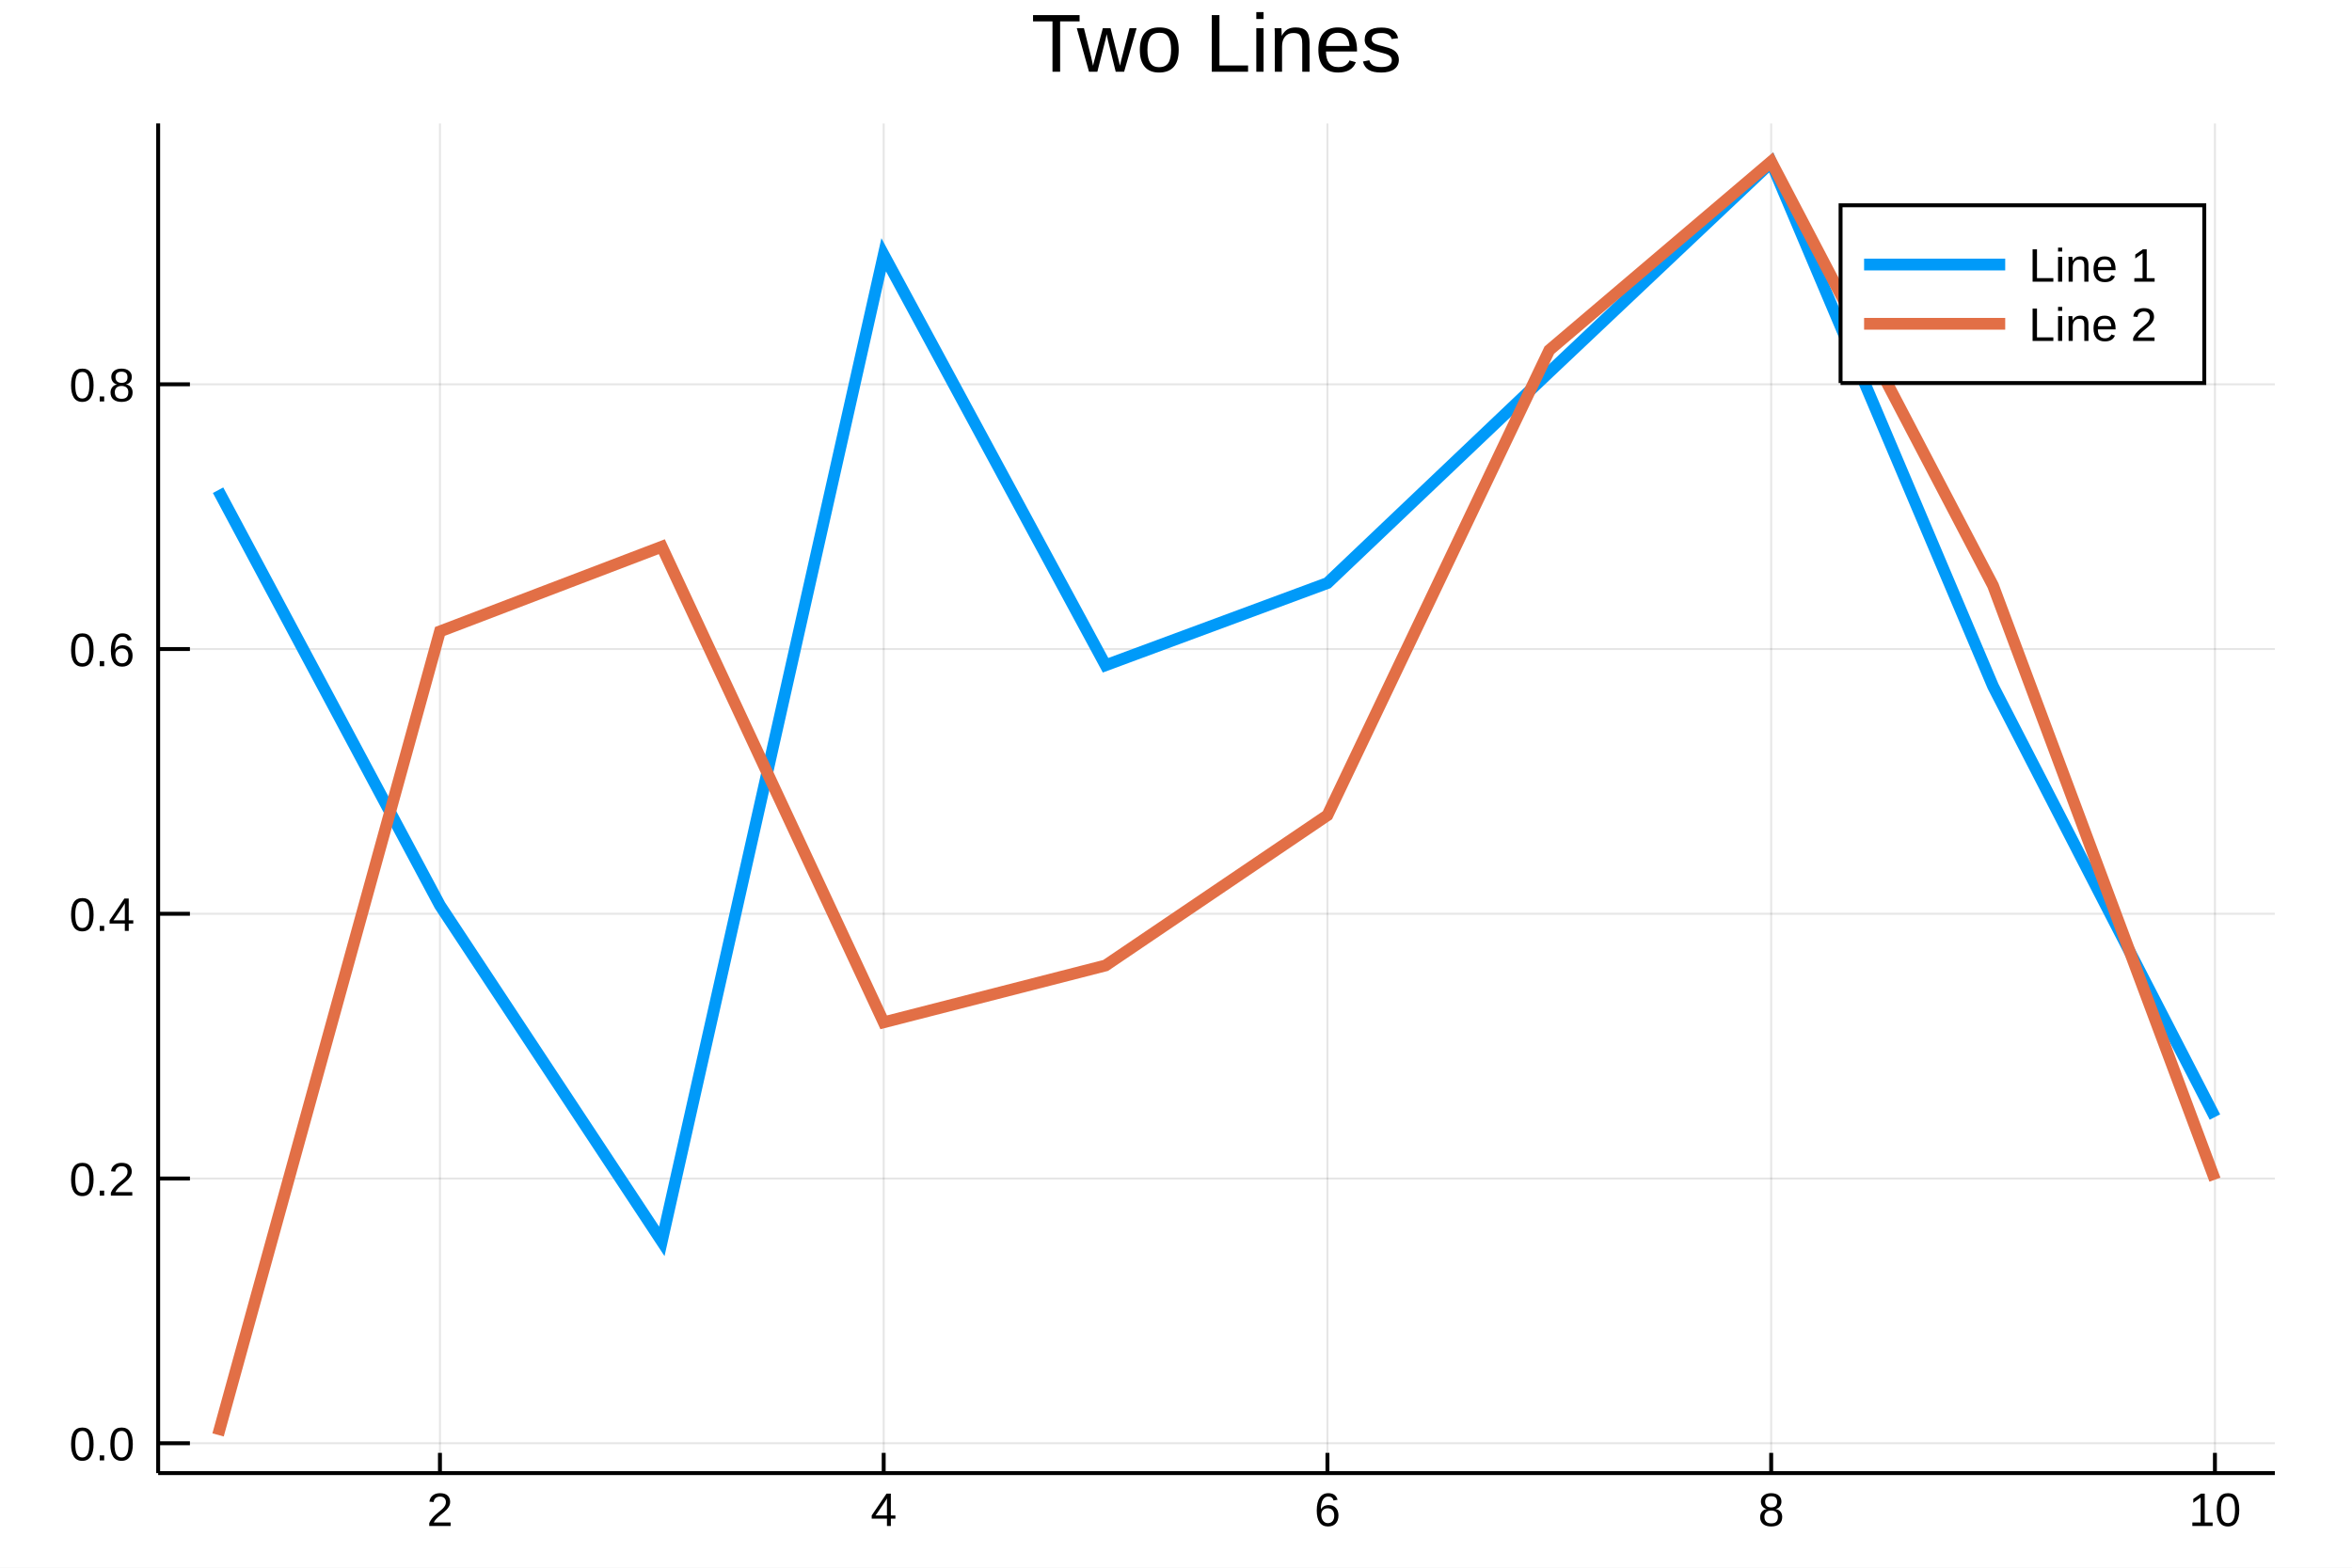
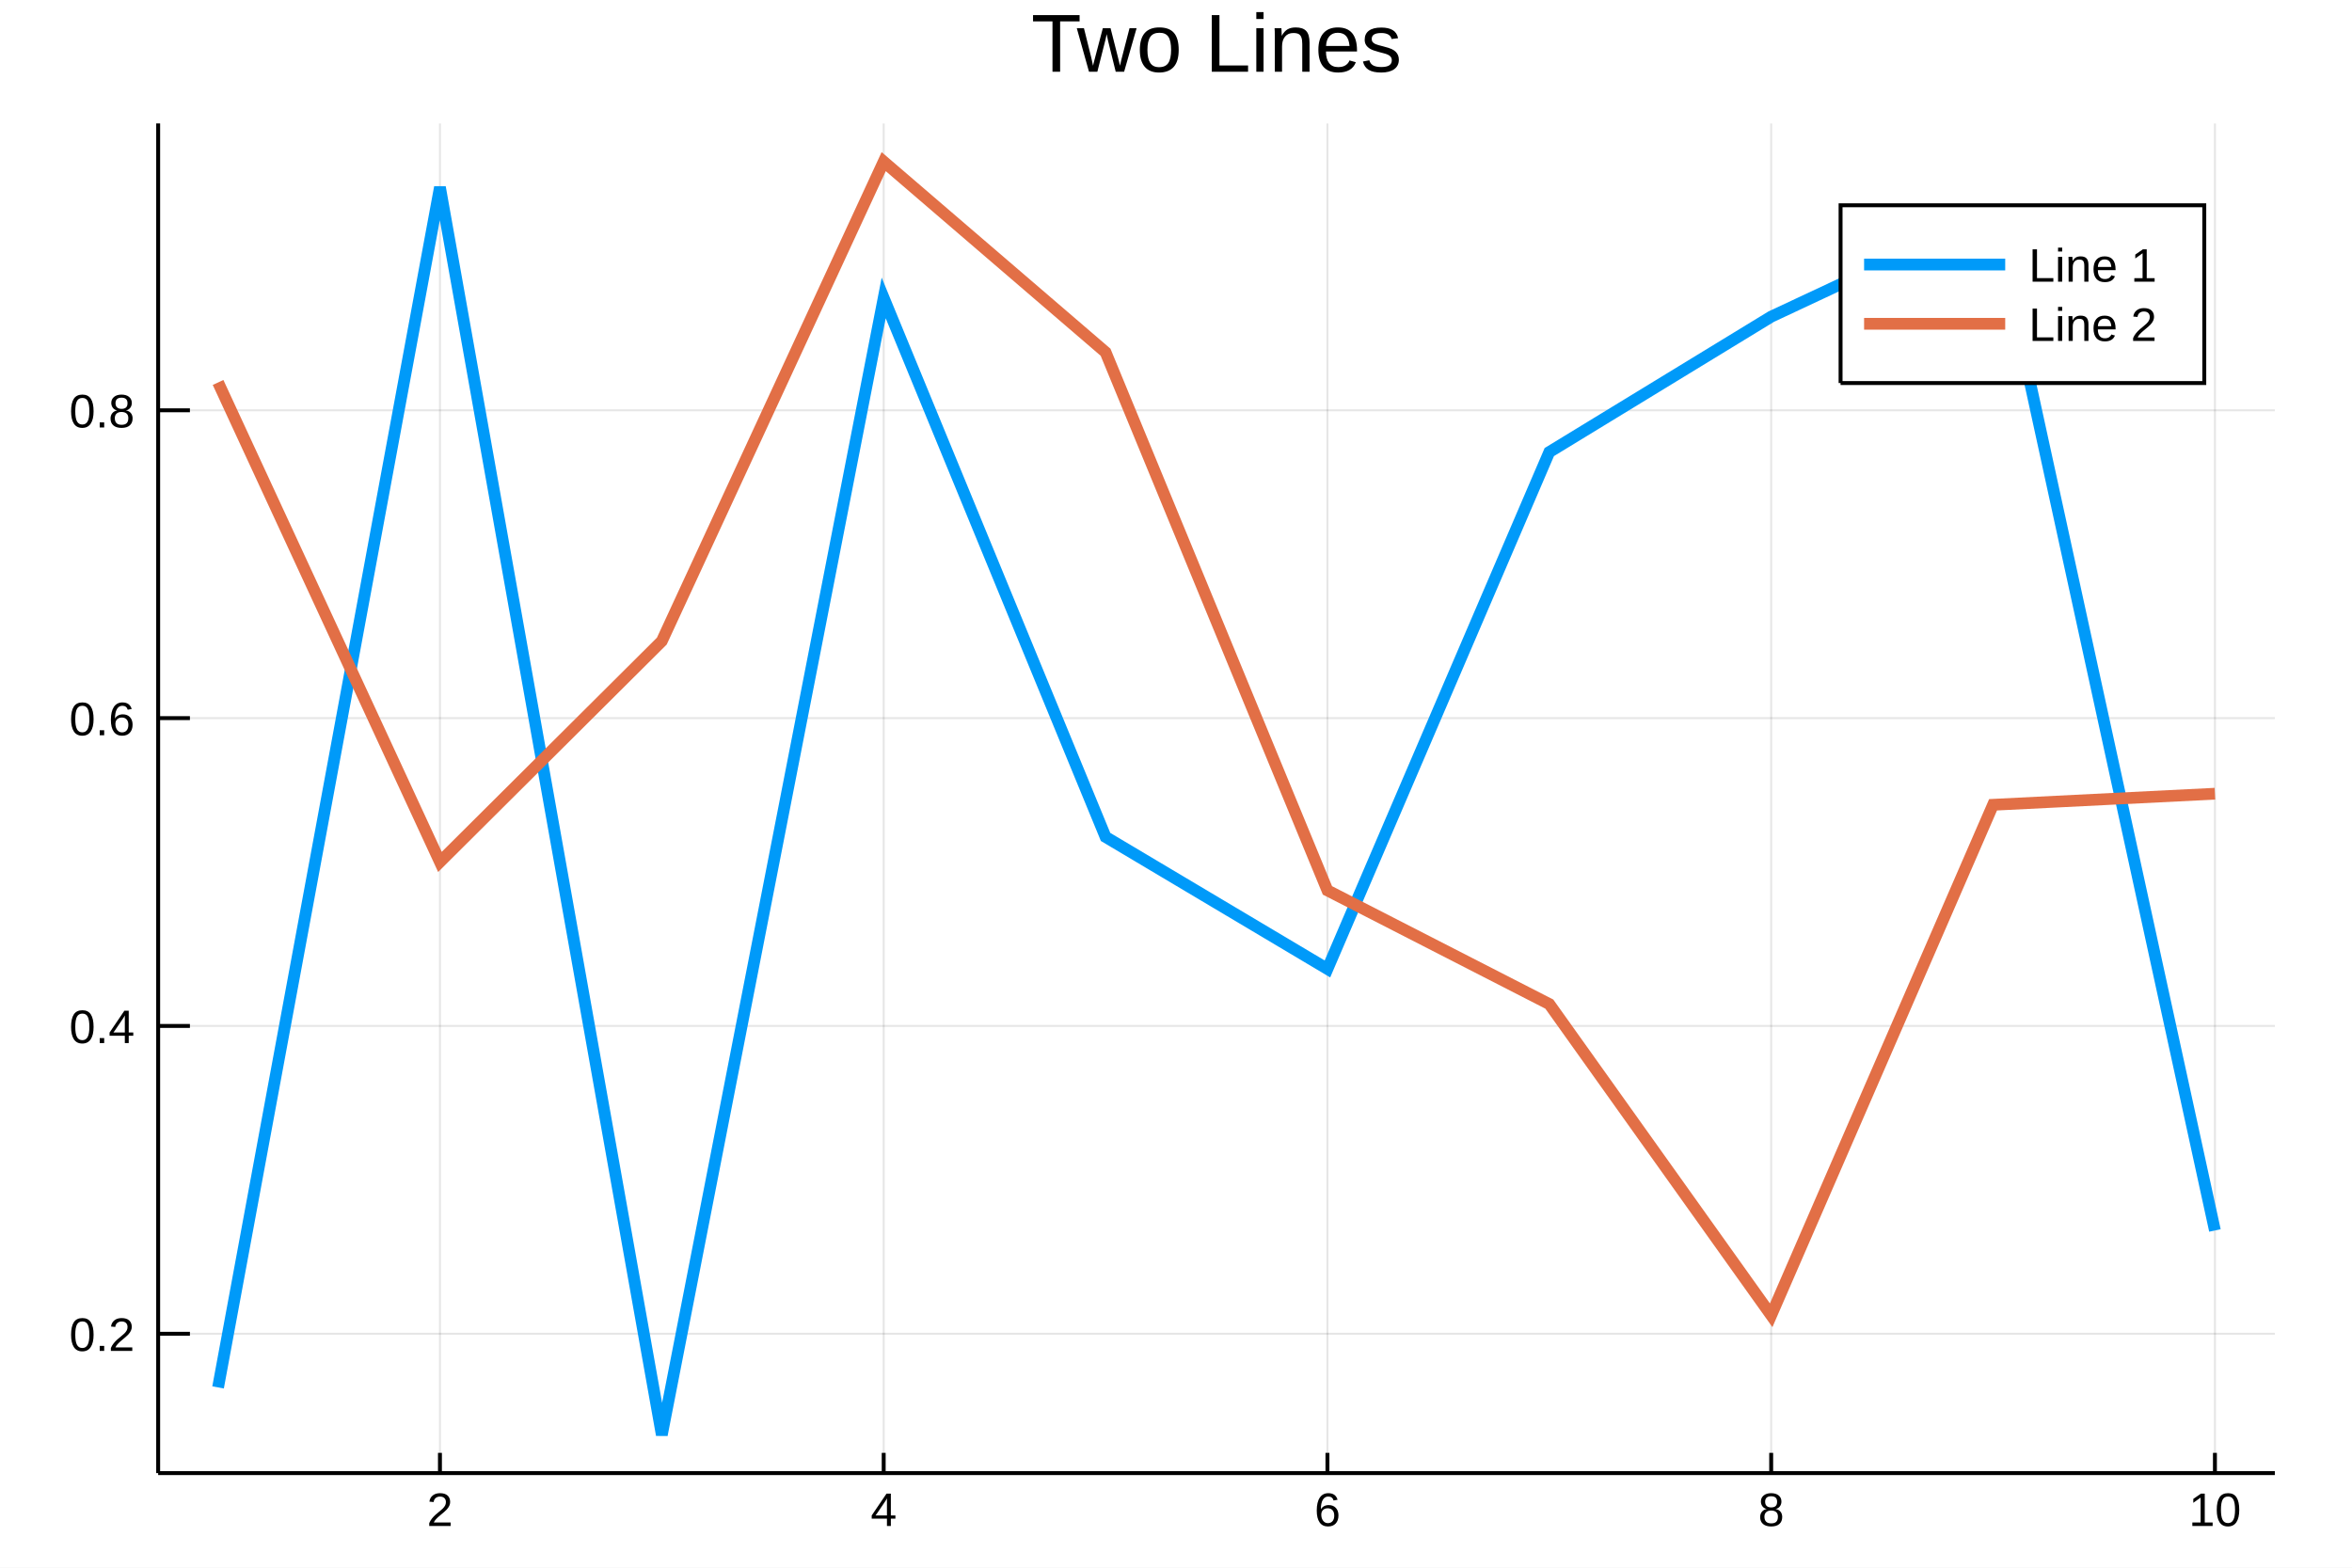
<svg xmlns="http://www.w3.org/2000/svg" width="600" height="400" viewBox="0 0 2400 1600">
  <defs>
-     <clipPath id="clip8300">
+     <clipPath id="clip8100">
      <rect x="0" y="0" width="2000" height="2000" />
    </clipPath>
  </defs>
  <defs>
-     <clipPath id="clip8301">
+     <clipPath id="clip8101">
      <rect x="0" y="0" width="2400" height="1600" />
    </clipPath>
  </defs>
-   <polygon clip-path="url(#clip8301)" points=" 0,1600 2400,1600 2400,0 0,0    " fill="#ffffff" fill-rule="evenodd" fill-opacity="1" />
+   <polygon clip-path="url(#clip8101)" points=" 0,1600 2400,1600 2400,0 0,0    " fill="#ffffff" fill-rule="evenodd" fill-opacity="1" />
  <defs>
-     <clipPath id="clip8302">
+     <clipPath id="clip8102">
      <rect x="480" y="0" width="1681" height="1600" />
    </clipPath>
  </defs>
-   <polygon clip-path="url(#clip8301)" points=" 161.394,1503.47 2321.26,1503.47 2321.26,125.984 161.394,125.984    " fill="#ffffff" fill-rule="evenodd" fill-opacity="1" />
+   <polygon clip-path="url(#clip8101)" points=" 161.394,1503.47 2321.26,1503.47 2321.26,125.984 161.394,125.984    " fill="#ffffff" fill-rule="evenodd" fill-opacity="1" />
  <defs>
-     <clipPath id="clip8303">
+     <clipPath id="clip8103">
      <rect x="161" y="125" width="2161" height="1378" />
    </clipPath>
  </defs>
-   <polyline clip-path="url(#clip8303)" style="stroke:#000000; stroke-width:2; stroke-opacity:0.1; fill:none" points="   448.923,1503.47 448.923,125.984    " />
-   <polyline clip-path="url(#clip8303)" style="stroke:#000000; stroke-width:2; stroke-opacity:0.1; fill:none" points="   901.725,1503.47 901.725,125.984    " />
-   <polyline clip-path="url(#clip8303)" style="stroke:#000000; stroke-width:2; stroke-opacity:0.1; fill:none" points="   1354.53,1503.47 1354.53,125.984    " />
-   <polyline clip-path="url(#clip8303)" style="stroke:#000000; stroke-width:2; stroke-opacity:0.1; fill:none" points="   1807.33,1503.47 1807.33,125.984    " />
-   <polyline clip-path="url(#clip8303)" style="stroke:#000000; stroke-width:2; stroke-opacity:0.1; fill:none" points="   2260.13,1503.47 2260.13,125.984    " />
-   <polyline clip-path="url(#clip8303)" style="stroke:#000000; stroke-width:2; stroke-opacity:0.1; fill:none" points="   161.394,1472.99 2321.26,1472.99    " />
-   <polyline clip-path="url(#clip8303)" style="stroke:#000000; stroke-width:2; stroke-opacity:0.1; fill:none" points="   161.394,1202.8 2321.26,1202.8    " />
-   <polyline clip-path="url(#clip8303)" style="stroke:#000000; stroke-width:2; stroke-opacity:0.1; fill:none" points="   161.394,932.606 2321.26,932.606    " />
-   <polyline clip-path="url(#clip8303)" style="stroke:#000000; stroke-width:2; stroke-opacity:0.1; fill:none" points="   161.394,662.414 2321.26,662.414    " />
-   <polyline clip-path="url(#clip8303)" style="stroke:#000000; stroke-width:2; stroke-opacity:0.1; fill:none" points="   161.394,392.221 2321.26,392.221    " />
-   <polyline clip-path="url(#clip8301)" style="stroke:#000000; stroke-width:4; stroke-opacity:1; fill:none" points="   161.394,1503.47 2321.26,1503.47    " />
-   <polyline clip-path="url(#clip8301)" style="stroke:#000000; stroke-width:4; stroke-opacity:1; fill:none" points="   161.394,1503.47 161.394,125.984    " />
-   <polyline clip-path="url(#clip8301)" style="stroke:#000000; stroke-width:4; stroke-opacity:1; fill:none" points="   448.923,1503.47 448.923,1482.81    " />
-   <polyline clip-path="url(#clip8301)" style="stroke:#000000; stroke-width:4; stroke-opacity:1; fill:none" points="   901.725,1503.47 901.725,1482.81    " />
-   <polyline clip-path="url(#clip8301)" style="stroke:#000000; stroke-width:4; stroke-opacity:1; fill:none" points="   1354.53,1503.47 1354.53,1482.81    " />
-   <polyline clip-path="url(#clip8301)" style="stroke:#000000; stroke-width:4; stroke-opacity:1; fill:none" points="   1807.33,1503.47 1807.33,1482.81    " />
-   <polyline clip-path="url(#clip8301)" style="stroke:#000000; stroke-width:4; stroke-opacity:1; fill:none" points="   2260.13,1503.47 2260.13,1482.81    " />
-   <polyline clip-path="url(#clip8301)" style="stroke:#000000; stroke-width:4; stroke-opacity:1; fill:none" points="   161.394,1472.99 193.792,1472.99    " />
-   <polyline clip-path="url(#clip8301)" style="stroke:#000000; stroke-width:4; stroke-opacity:1; fill:none" points="   161.394,1202.8 193.792,1202.8    " />
-   <polyline clip-path="url(#clip8301)" style="stroke:#000000; stroke-width:4; stroke-opacity:1; fill:none" points="   161.394,932.606 193.792,932.606    " />
-   <polyline clip-path="url(#clip8301)" style="stroke:#000000; stroke-width:4; stroke-opacity:1; fill:none" points="   161.394,662.414 193.792,662.414    " />
-   <polyline clip-path="url(#clip8301)" style="stroke:#000000; stroke-width:4; stroke-opacity:1; fill:none" points="   161.394,392.221 193.792,392.221    " />
-   <g clip-path="url(#clip8301)">
+   <polyline clip-path="url(#clip8103)" style="stroke:#000000; stroke-width:2; stroke-opacity:0.1; fill:none" points="   448.923,1503.47 448.923,125.984    " />
+   <polyline clip-path="url(#clip8103)" style="stroke:#000000; stroke-width:2; stroke-opacity:0.1; fill:none" points="   901.725,1503.47 901.725,125.984    " />
+   <polyline clip-path="url(#clip8103)" style="stroke:#000000; stroke-width:2; stroke-opacity:0.1; fill:none" points="   1354.53,1503.47 1354.53,125.984    " />
+   <polyline clip-path="url(#clip8103)" style="stroke:#000000; stroke-width:2; stroke-opacity:0.1; fill:none" points="   1807.33,1503.47 1807.33,125.984    " />
+   <polyline clip-path="url(#clip8103)" style="stroke:#000000; stroke-width:2; stroke-opacity:0.1; fill:none" points="   2260.13,1503.47 2260.13,125.984    " />
+   <polyline clip-path="url(#clip8103)" style="stroke:#000000; stroke-width:2; stroke-opacity:0.1; fill:none" points="   161.394,1361.26 2321.26,1361.26    " />
+   <polyline clip-path="url(#clip8103)" style="stroke:#000000; stroke-width:2; stroke-opacity:0.1; fill:none" points="   161.394,1047.09 2321.26,1047.09    " />
+   <polyline clip-path="url(#clip8103)" style="stroke:#000000; stroke-width:2; stroke-opacity:0.1; fill:none" points="   161.394,732.923 2321.26,732.923    " />
+   <polyline clip-path="url(#clip8103)" style="stroke:#000000; stroke-width:2; stroke-opacity:0.1; fill:none" points="   161.394,418.756 2321.26,418.756    " />
+   <polyline clip-path="url(#clip8101)" style="stroke:#000000; stroke-width:4; stroke-opacity:1; fill:none" points="   161.394,1503.47 2321.26,1503.47    " />
+   <polyline clip-path="url(#clip8101)" style="stroke:#000000; stroke-width:4; stroke-opacity:1; fill:none" points="   161.394,1503.47 161.394,125.984    " />
+   <polyline clip-path="url(#clip8101)" style="stroke:#000000; stroke-width:4; stroke-opacity:1; fill:none" points="   448.923,1503.47 448.923,1482.81    " />
+   <polyline clip-path="url(#clip8101)" style="stroke:#000000; stroke-width:4; stroke-opacity:1; fill:none" points="   901.725,1503.47 901.725,1482.81    " />
+   <polyline clip-path="url(#clip8101)" style="stroke:#000000; stroke-width:4; stroke-opacity:1; fill:none" points="   1354.53,1503.47 1354.53,1482.81    " />
+   <polyline clip-path="url(#clip8101)" style="stroke:#000000; stroke-width:4; stroke-opacity:1; fill:none" points="   1807.33,1503.47 1807.33,1482.81    " />
+   <polyline clip-path="url(#clip8101)" style="stroke:#000000; stroke-width:4; stroke-opacity:1; fill:none" points="   2260.13,1503.47 2260.13,1482.81    " />
+   <polyline clip-path="url(#clip8101)" style="stroke:#000000; stroke-width:4; stroke-opacity:1; fill:none" points="   161.394,1361.26 193.792,1361.26    " />
+   <polyline clip-path="url(#clip8101)" style="stroke:#000000; stroke-width:4; stroke-opacity:1; fill:none" points="   161.394,1047.09 193.792,1047.09    " />
+   <polyline clip-path="url(#clip8101)" style="stroke:#000000; stroke-width:4; stroke-opacity:1; fill:none" points="   161.394,732.923 193.792,732.923    " />
+   <polyline clip-path="url(#clip8101)" style="stroke:#000000; stroke-width:4; stroke-opacity:1; fill:none" points="   161.394,418.756 193.792,418.756    " />
+   <g clip-path="url(#clip8101)">
    <text style="fill:#000000; fill-opacity:1; font-family:Arial,Helvetica Neue,Helvetica,sans-serif; font-size:48px; text-anchor:middle;" transform="rotate(0, 448.923, 1557.47)" x="448.923" y="1557.47">2</text>
  </g>
-   <g clip-path="url(#clip8301)">
+   <g clip-path="url(#clip8101)">
    <text style="fill:#000000; fill-opacity:1; font-family:Arial,Helvetica Neue,Helvetica,sans-serif; font-size:48px; text-anchor:middle;" transform="rotate(0, 901.725, 1557.47)" x="901.725" y="1557.47">4</text>
  </g>
-   <g clip-path="url(#clip8301)">
+   <g clip-path="url(#clip8101)">
    <text style="fill:#000000; fill-opacity:1; font-family:Arial,Helvetica Neue,Helvetica,sans-serif; font-size:48px; text-anchor:middle;" transform="rotate(0, 1354.53, 1557.47)" x="1354.53" y="1557.47">6</text>
  </g>
-   <g clip-path="url(#clip8301)">
+   <g clip-path="url(#clip8101)">
    <text style="fill:#000000; fill-opacity:1; font-family:Arial,Helvetica Neue,Helvetica,sans-serif; font-size:48px; text-anchor:middle;" transform="rotate(0, 1807.33, 1557.47)" x="1807.33" y="1557.47">8</text>
  </g>
-   <g clip-path="url(#clip8301)">
+   <g clip-path="url(#clip8101)">
    <text style="fill:#000000; fill-opacity:1; font-family:Arial,Helvetica Neue,Helvetica,sans-serif; font-size:48px; text-anchor:middle;" transform="rotate(0, 2260.13, 1557.47)" x="2260.13" y="1557.47">10</text>
  </g>
-   <g clip-path="url(#clip8301)">
-     <text style="fill:#000000; fill-opacity:1; font-family:Arial,Helvetica Neue,Helvetica,sans-serif; font-size:48px; text-anchor:end;" transform="rotate(0, 137.394, 1490.49)" x="137.394" y="1490.49">0.0</text>
+   <g clip-path="url(#clip8101)">
+     <text style="fill:#000000; fill-opacity:1; font-family:Arial,Helvetica Neue,Helvetica,sans-serif; font-size:48px; text-anchor:end;" transform="rotate(0, 137.394, 1378.76)" x="137.394" y="1378.76">0.2</text>
  </g>
-   <g clip-path="url(#clip8301)">
-     <text style="fill:#000000; fill-opacity:1; font-family:Arial,Helvetica Neue,Helvetica,sans-serif; font-size:48px; text-anchor:end;" transform="rotate(0, 137.394, 1220.3)" x="137.394" y="1220.3">0.2</text>
+   <g clip-path="url(#clip8101)">
+     <text style="fill:#000000; fill-opacity:1; font-family:Arial,Helvetica Neue,Helvetica,sans-serif; font-size:48px; text-anchor:end;" transform="rotate(0, 137.394, 1064.59)" x="137.394" y="1064.59">0.4</text>
  </g>
-   <g clip-path="url(#clip8301)">
-     <text style="fill:#000000; fill-opacity:1; font-family:Arial,Helvetica Neue,Helvetica,sans-serif; font-size:48px; text-anchor:end;" transform="rotate(0, 137.394, 950.106)" x="137.394" y="950.106">0.4</text>
+   <g clip-path="url(#clip8101)">
+     <text style="fill:#000000; fill-opacity:1; font-family:Arial,Helvetica Neue,Helvetica,sans-serif; font-size:48px; text-anchor:end;" transform="rotate(0, 137.394, 750.423)" x="137.394" y="750.423">0.6</text>
  </g>
-   <g clip-path="url(#clip8301)">
-     <text style="fill:#000000; fill-opacity:1; font-family:Arial,Helvetica Neue,Helvetica,sans-serif; font-size:48px; text-anchor:end;" transform="rotate(0, 137.394, 679.914)" x="137.394" y="679.914">0.6</text>
+   <g clip-path="url(#clip8101)">
+     <text style="fill:#000000; fill-opacity:1; font-family:Arial,Helvetica Neue,Helvetica,sans-serif; font-size:48px; text-anchor:end;" transform="rotate(0, 137.394, 436.256)" x="137.394" y="436.256">0.8</text>
  </g>
-   <g clip-path="url(#clip8301)">
-     <text style="fill:#000000; fill-opacity:1; font-family:Arial,Helvetica Neue,Helvetica,sans-serif; font-size:48px; text-anchor:end;" transform="rotate(0, 137.394, 409.721)" x="137.394" y="409.721">0.8</text>
-   </g>
-   <g clip-path="url(#clip8301)">
+   <g clip-path="url(#clip8101)">
    <text style="fill:#000000; fill-opacity:1; font-family:Arial,Helvetica Neue,Helvetica,sans-serif; font-size:84px; text-anchor:middle;" transform="rotate(0, 1241.33, 73.2)" x="1241.33" y="73.2">Two Lines</text>
  </g>
-   <polyline clip-path="url(#clip8303)" style="stroke:#009af9; stroke-width:12; stroke-opacity:1; fill:none" points="   222.522,500.302 448.923,924.004 675.324,1266.93 901.725,260.043 1128.13,678.968 1354.53,595.075 1580.93,379.803 1807.33,165.84 2033.73,700.449 2260.13,1140.07       " />
-   <polyline clip-path="url(#clip8303)" style="stroke:#e26f46; stroke-width:12; stroke-opacity:1; fill:none" points="   222.522,1464.49 448.923,644.422 675.324,557.979 901.725,1043.39 1128.13,985.37 1354.53,832.069 1580.93,357.355 1807.33,164.97 2033.73,597.694 2260.13,1203.97       " />
-   <polygon clip-path="url(#clip8301)" points=" 1878.14,390.944 2249.26,390.944 2249.26,209.504 1878.14,209.504    " fill="#ffffff" fill-rule="evenodd" fill-opacity="1" />
-   <polyline clip-path="url(#clip8301)" style="stroke:#000000; stroke-width:4; stroke-opacity:1; fill:none" points="   1878.14,390.944 2249.26,390.944 2249.26,209.504 1878.14,209.504 1878.14,390.944    " />
-   <polyline clip-path="url(#clip8301)" style="stroke:#009af9; stroke-width:12; stroke-opacity:1; fill:none" points="   1902.14,269.984 2046.14,269.984    " />
-   <g clip-path="url(#clip8301)">
+   <polyline clip-path="url(#clip8103)" style="stroke:#009af9; stroke-width:12; stroke-opacity:1; fill:none" points="   222.522,1416.01 448.923,191.114 675.324,1464.49 901.725,304.073 1128.13,854.185 1354.53,988.918 1580.93,461.365 1807.33,323.189 2033.73,217.098 2260.13,1255.82       " />
+   <polyline clip-path="url(#clip8103)" style="stroke:#e26f46; stroke-width:12; stroke-opacity:1; fill:none" points="   222.522,390.341 448.923,879.696 675.324,654.323 901.725,164.97 1128.13,359.485 1354.53,908.755 1580.93,1024.79 1807.33,1342.39 2033.73,821.378 2260.13,810.074       " />
+   <polygon clip-path="url(#clip8101)" points=" 1878.14,390.944 2249.26,390.944 2249.26,209.504 1878.14,209.504    " fill="#ffffff" fill-rule="evenodd" fill-opacity="1" />
+   <polyline clip-path="url(#clip8101)" style="stroke:#000000; stroke-width:4; stroke-opacity:1; fill:none" points="   1878.14,390.944 2249.26,390.944 2249.26,209.504 1878.14,209.504 1878.14,390.944    " />
+   <polyline clip-path="url(#clip8101)" style="stroke:#009af9; stroke-width:12; stroke-opacity:1; fill:none" points="   1902.14,269.984 2046.14,269.984    " />
+   <g clip-path="url(#clip8101)">
    <text style="fill:#000000; fill-opacity:1; font-family:Arial,Helvetica Neue,Helvetica,sans-serif; font-size:48px; text-anchor:start;" transform="rotate(0, 2070.14, 287.484)" x="2070.14" y="287.484">Line 1</text>
  </g>
-   <polyline clip-path="url(#clip8301)" style="stroke:#e26f46; stroke-width:12; stroke-opacity:1; fill:none" points="   1902.14,330.464 2046.14,330.464    " />
-   <g clip-path="url(#clip8301)">
+   <polyline clip-path="url(#clip8101)" style="stroke:#e26f46; stroke-width:12; stroke-opacity:1; fill:none" points="   1902.14,330.464 2046.14,330.464    " />
+   <g clip-path="url(#clip8101)">
    <text style="fill:#000000; fill-opacity:1; font-family:Arial,Helvetica Neue,Helvetica,sans-serif; font-size:48px; text-anchor:start;" transform="rotate(0, 2070.14, 347.964)" x="2070.14" y="347.964">Line 2</text>
  </g>
</svg>
